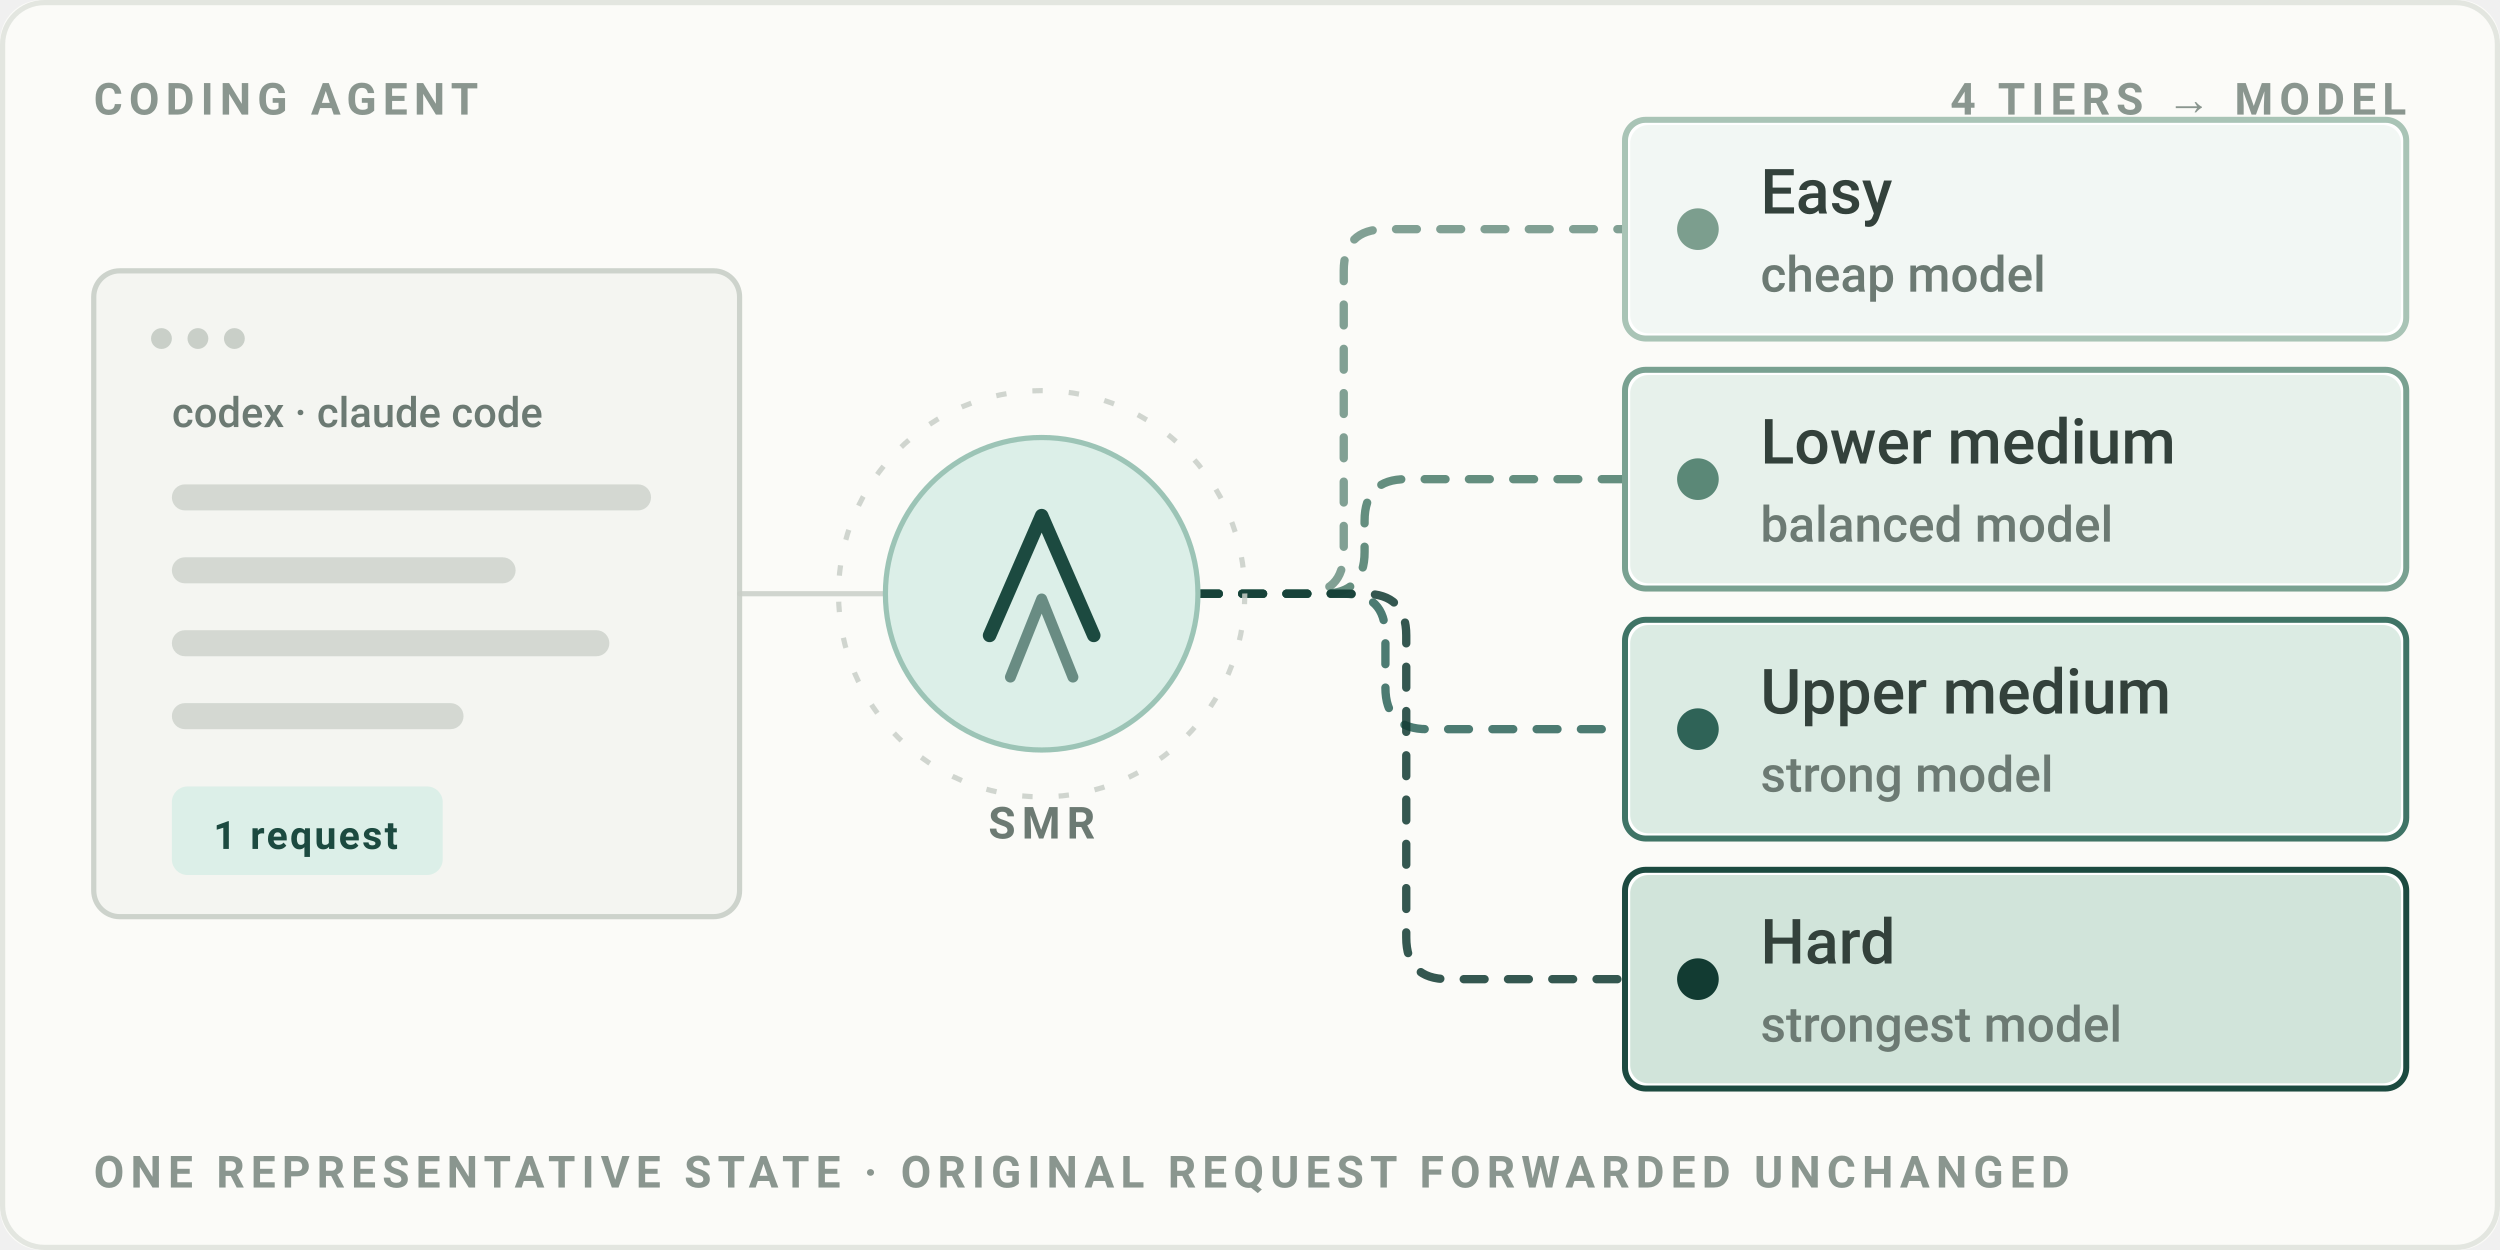
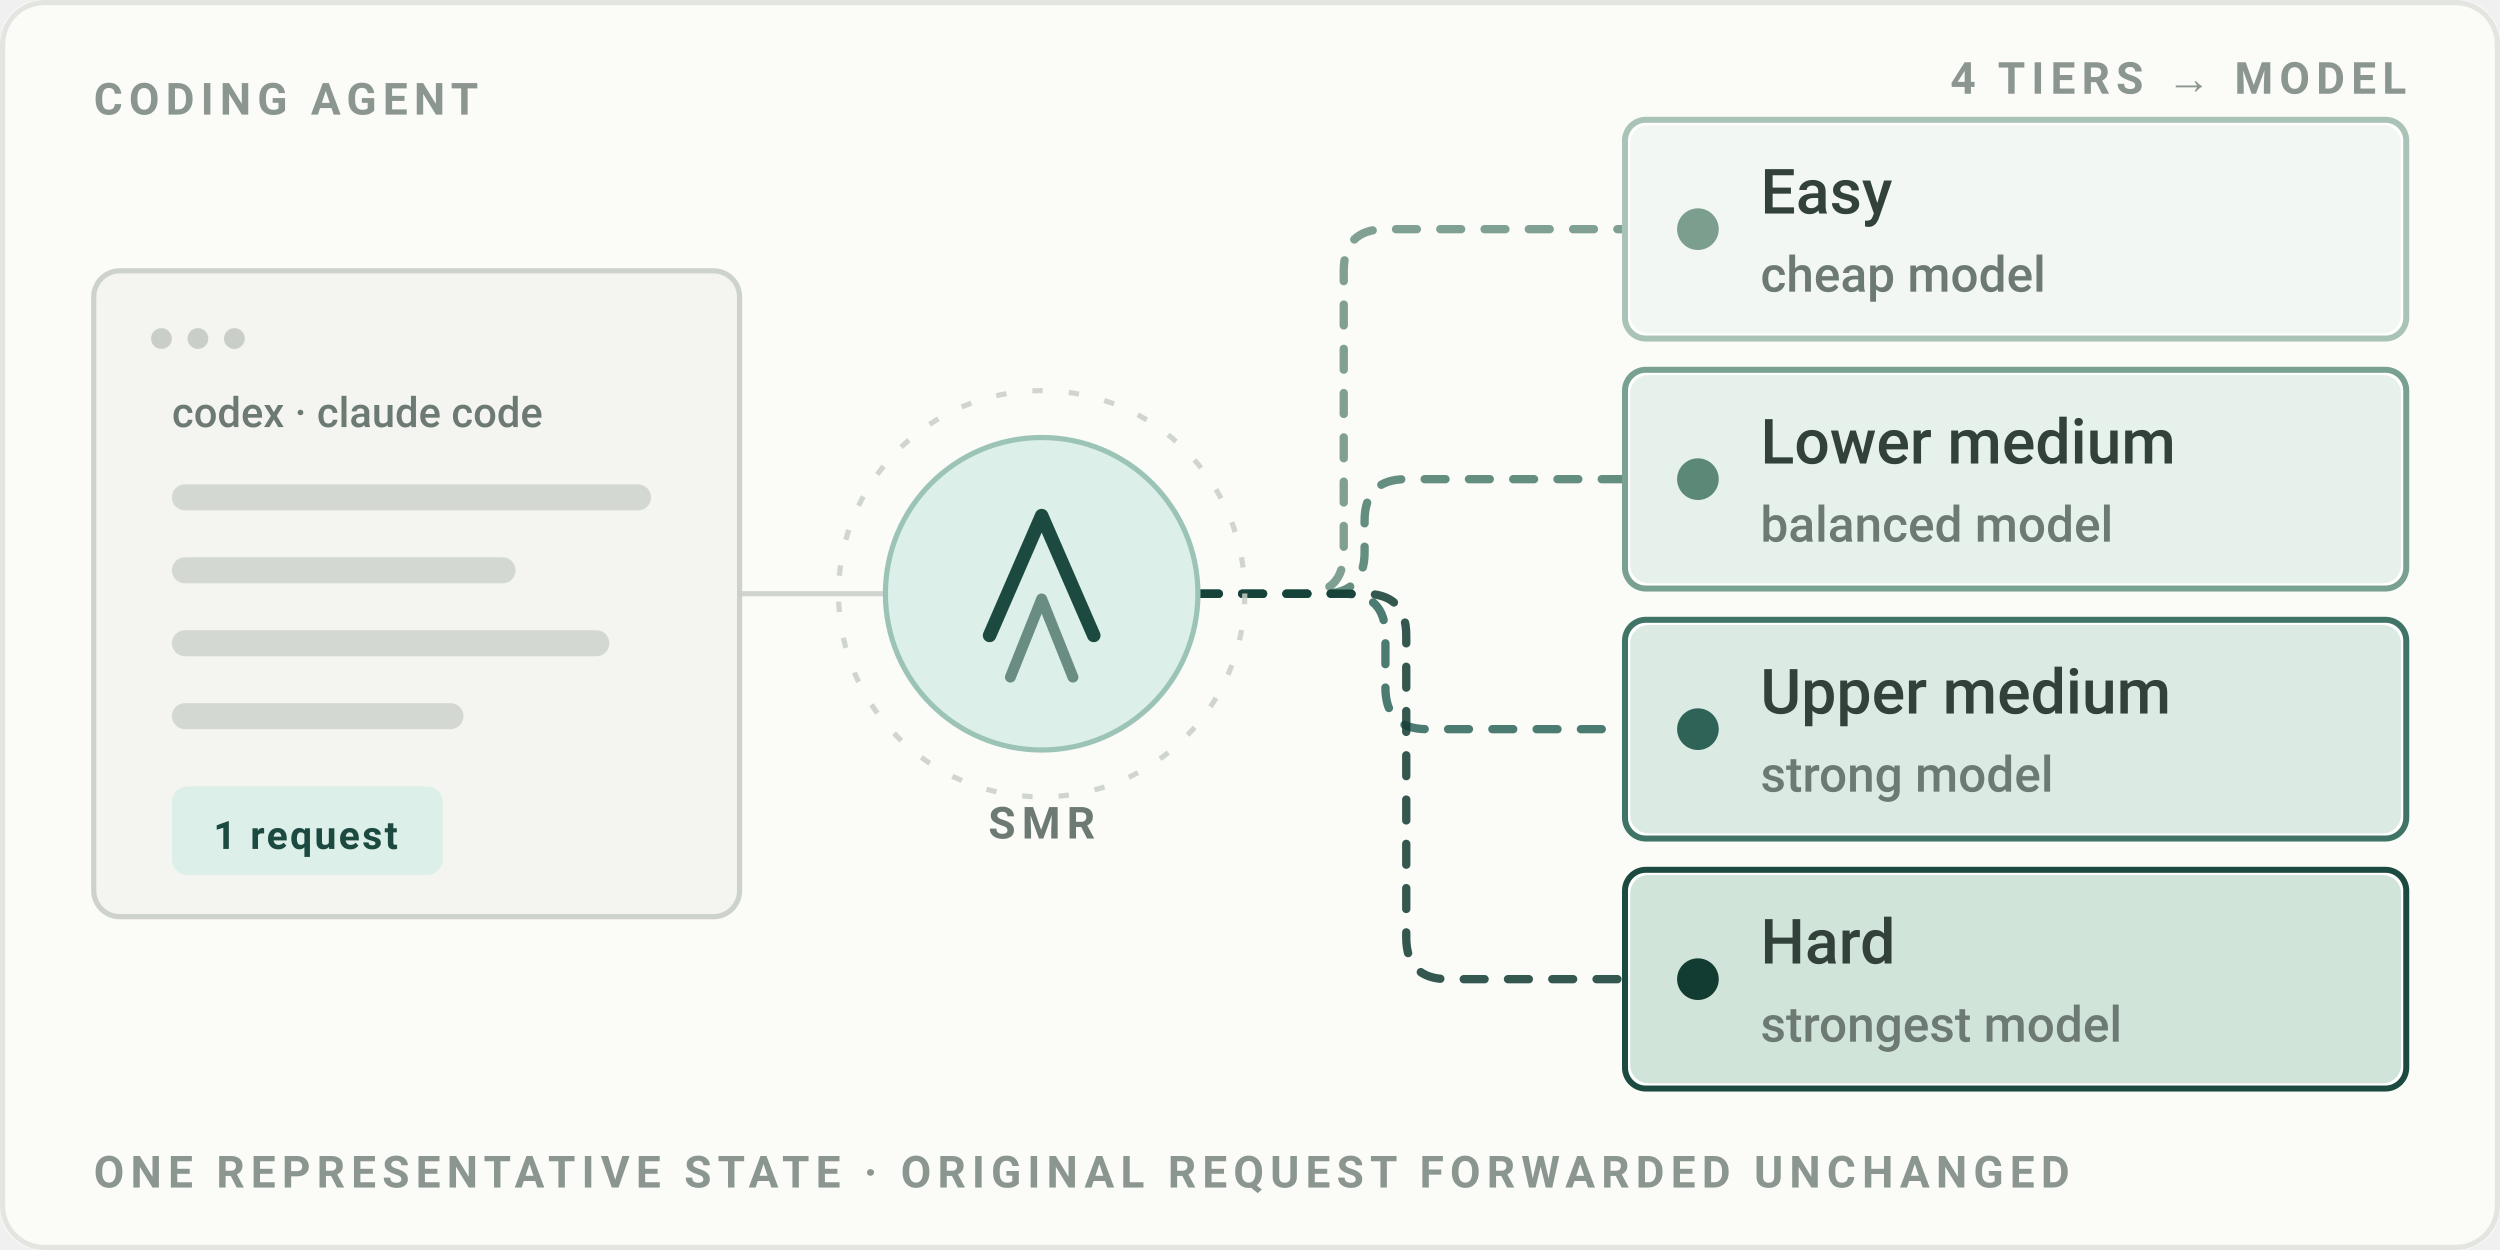
<svg xmlns="http://www.w3.org/2000/svg" viewBox="0 0 480 240" width="480" height="240" role="img" aria-labelledby="flowTitle flowDesc">
  <defs>
    <style>
      .paper   { fill: #FBFBF8; }
      .frame   { fill: none; stroke: #E3E6E0; stroke-width: 1; }
      .eyebrow { fill: #8A968F; font: 600 8.5px/1 -apple-system, "Segoe UI", Roboto, "Helvetica Neue", Arial, sans-serif; letter-spacing: .14em; }
      .card    { fill: #F4F5F1; stroke: #CDD3CC; stroke-width: 1; }
      .dot     { fill: #C9CFC8; }
      .src-label { fill: #6C7A73; font: 500 8px/1 -apple-system, "Segoe UI", Roboto, "Helvetica Neue", Arial, sans-serif; }
      .src-line  { fill: #C9CFC8; opacity: .75; }
      .chip      { fill: #DCEFE8; }
      .chip-label { fill: #1C4A40; font: 700 7.5px/1 -apple-system, "Segoe UI", Roboto, "Helvetica Neue", Arial, sans-serif; letter-spacing: .06em; }
      .spine   { fill: none; stroke: #C9CFC8; stroke-width: 1; stroke-linecap: round; opacity: .85; }
      .bus     { fill: none; stroke: #C9CFC8; stroke-width: 1; stroke-linecap: round; stroke-dasharray: 2 5; opacity: .8; }
      .hub-orbit { fill: none; stroke: #C9CFC8; stroke-width: 1; stroke-dasharray: 2 5; opacity: .85; }
      .hub-disc  { fill: #DCEFE8; stroke: #9CC4B6; stroke-width: 1; }
      .hub-mark  { fill: none; stroke: #1C4A40; stroke-width: 2.6; stroke-linecap: round; stroke-linejoin: round; }
      .hub-mark-inner { opacity: .6; stroke-width: 2.1; }
      .hub-label { fill: #6C7A73; font: 700 8.5px/1 -apple-system, "Segoe UI", Roboto, "Helvetica Neue", Arial, sans-serif; letter-spacing: .14em; }
      .tile      { fill: #FFFFFF; stroke: #E3E6E0; stroke-width: 1; }
      .tile-tint { fill: #F1F6F3; }
      .tier-name { fill: #33413B; font: 550 12px/1 -apple-system, "Segoe UI", Roboto, "Helvetica Neue", Arial, sans-serif; }
      .tier-model { fill: #6C7A73; font: 500 9.5px/1 -apple-system, "Segoe UI", Roboto, "Helvetica Neue", Arial, sans-serif; }
      .route  { fill: none; stroke-width: 1.6; stroke-linecap: round; stroke-dasharray: 4 4.5; opacity: .85; }
      .easy   { stroke: #6C9182; } .easy-fill   { fill: #7C9E8E; }
      .lower  { stroke: #4A7B6A; } .lower-fill  { fill: #5B8877; }
      .upper  { stroke: #2E655A; } .upper-fill  { fill: #2F6357; }
      .hard   { stroke: #123B32; } .hard-fill   { fill: #123B32; }
      .scan   { fill: #1C4A40; opacity: 0; }
      @media (prefers-reduced-motion: reduce) {
        .motion { display: none; }
      }
    </style>
  </defs>
  <rect class="paper" x="0" y="0" width="480" height="240" rx="8" />
  <rect class="frame" x="0.5" y="0.5" width="479" height="239" rx="8" />
  <text class="eyebrow" x="18" y="22">CODING AGENT</text>
-   <text class="eyebrow" x="462" y="22" text-anchor="end">4 TIERS → MODEL</text>
+   <text class="eyebrow" x="462" y="18" text-anchor="end">4 TIERS → MODEL</text>
  <g>
    <rect class="card" x="18" y="52" width="124" height="124" rx="5" />
    <circle class="dot" cx="31" cy="65" r="2" />
    <circle class="dot" cx="38" cy="65" r="2" />
    <circle class="dot" cx="45" cy="65" r="2" />
    <text class="src-label" x="33" y="82">codex · claude code</text>
    <rect class="src-line" x="33" y="93" width="92" height="5" rx="2.5" />
    <rect class="src-line" x="33" y="107" width="66" height="5" rx="2.5" />
    <rect class="src-line" x="33" y="121" width="84" height="5" rx="2.5" />
    <rect class="src-line" x="33" y="135" width="56" height="5" rx="2.5" />
    <rect class="chip" x="33" y="151" width="52" height="17" rx="3" />
    <text class="chip-label" x="41" y="163">1 request</text>
    <rect class="scan" x="28" y="88" width="104" height="2" rx="1">
      <animate class="motion" attributeName="opacity" values="0;0.85;0.4;0" keyTimes="0;0.15;0.6;0.72" dur="5s" repeatCount="indefinite" />
      <animateTransform class="motion" attributeName="transform" type="translate" values="0 0; 0 68; 0 68; 0 0" keyTimes="0;0.6;0.72;1" dur="5s" repeatCount="indefinite" />
    </rect>
  </g>
  <path class="spine" d="M142 114H172" />
  <path class="route easy" d="M230 114H250Q258 114 258 106V52Q258 44 266 44H312" />
  <path class="route lower" d="M230 114H254Q262 114 262 106V100Q262 92 270 92H312" />
  <path class="route upper" d="M230 114H258Q266 114 266 122V132Q266 140 274 140H312" />
  <path class="route hard" d="M230 114H262Q270 114 270 122V180Q270 188 278 188H312" />
  <g class="motion">
    <circle class="easy-fill" r="3.2" cx="0" cy="0" opacity="0">
      <animateMotion dur="8s" begin="0s" repeatCount="indefinite" path="M230 114H250Q258 114 258 106V52Q258 44 266 44H312" />
      <animate attributeName="opacity" values="0;1;1;0;0" keyTimes="0;0.04;0.2;0.25;1" dur="8s" begin="0s" repeatCount="indefinite" />
    </circle>
    <circle class="lower-fill" r="3.2" cx="0" cy="0" opacity="0">
      <animateMotion dur="8s" begin="2s" repeatCount="indefinite" path="M230 114H254Q262 114 262 106V100Q262 92 270 92H312" />
      <animate attributeName="opacity" values="0;1;1;0;0" keyTimes="0;0.04;0.2;0.25;1" dur="8s" begin="2s" repeatCount="indefinite" />
    </circle>
    <circle class="upper-fill" r="3.2" cx="0" cy="0" opacity="0">
      <animateMotion dur="8s" begin="4s" repeatCount="indefinite" path="M230 114H258Q266 114 266 122V132Q266 140 274 140H312" />
      <animate attributeName="opacity" values="0;1;1;0;0" keyTimes="0;0.04;0.2;0.25;1" dur="8s" begin="4s" repeatCount="indefinite" />
    </circle>
    <circle class="hard-fill" r="3.2" cx="0" cy="0" opacity="0">
      <animateMotion dur="8s" begin="6s" repeatCount="indefinite" path="M230 114H262Q270 114 270 122V180Q270 188 278 188H312" />
      <animate attributeName="opacity" values="0;1;1;0;0" keyTimes="0;0.04;0.2;0.25;1" dur="8s" begin="6s" repeatCount="indefinite" />
    </circle>
  </g>
  <g>
    <circle class="hub-orbit" cx="200" cy="114" r="39">
      <animateTransform class="motion" attributeName="transform" type="rotate" from="0 200 114" to="360 200 114" dur="26s" repeatCount="indefinite" />
    </circle>
    <circle class="hub-disc" cx="200" cy="114" r="30" />
    <path class="hub-mark" d="M190 122 200 99 210 122" />
    <path class="hub-mark hub-mark-inner" d="M194 130 200 115 206 130" />
    <text class="hub-label" x="200" y="161" text-anchor="middle">SMR</text>
    <circle class="motion" cx="200" cy="114" r="30" fill="none" stroke="#1C4A40" stroke-width="1.2" opacity="0">
      <animate attributeName="r" values="30;46" dur="2.6s" repeatCount="indefinite" />
      <animate attributeName="opacity" values="0.45;0" dur="2.6s" repeatCount="indefinite" />
    </circle>
  </g>
  <g>
    <rect class="tile" x="312" y="23" width="150" height="42" rx="4" />
    <rect x="313" y="24" width="148" height="40" rx="3.5" fill="#F2F7F4" />
    <rect x="312" y="23" width="150" height="42" rx="4" fill="none" stroke="#A9C4B6" stroke-width="1.15" />
    <circle class="easy-fill" cx="326" cy="44" r="4" />
    <text class="tier-name" x="338" y="41">Easy</text>
    <text class="tier-model" x="338" y="56">cheap model</text>
  </g>
  <g>
    <rect class="tile" x="312" y="71" width="150" height="42" rx="4" />
    <rect x="313" y="72" width="148" height="40" rx="3.5" fill="#E7F1EB" />
    <rect x="312" y="71" width="150" height="42" rx="4" fill="none" stroke="#79A191" stroke-width="1.15" />
    <circle class="lower-fill" cx="326" cy="92" r="4" />
    <text class="tier-name" x="338" y="89">Lower medium</text>
    <text class="tier-model" x="338" y="104">balanced model</text>
  </g>
  <g>
    <rect class="tile" x="312" y="119" width="150" height="42" rx="4" />
    <rect x="313" y="120" width="148" height="40" rx="3.5" fill="#DBEBE3" />
    <rect x="312" y="119" width="150" height="42" rx="4" fill="none" stroke="#3F7466" stroke-width="1.15" />
    <circle class="upper-fill" cx="326" cy="140" r="4" />
    <text class="tier-name" x="338" y="137">Upper medium</text>
    <text class="tier-model" x="338" y="152">strong model</text>
  </g>
  <g>
    <rect class="tile" x="312" y="167" width="150" height="42" rx="4" />
    <rect x="313" y="168" width="148" height="40" rx="3.5" fill="#D1E4DA" />
    <rect x="312" y="167" width="150" height="42" rx="4" fill="none" stroke="#1C4A40" stroke-width="1.15" />
    <circle class="hard-fill" cx="326" cy="188" r="4" />
    <text class="tier-name" x="338" y="185">Hard</text>
    <text class="tier-model" x="338" y="200">strongest model</text>
  </g>
  <text class="eyebrow" x="18" y="228">ONE REPRESENTATIVE STATE · ORIGINAL REQUEST FORWARDED UNCHANGED</text>
</svg>
